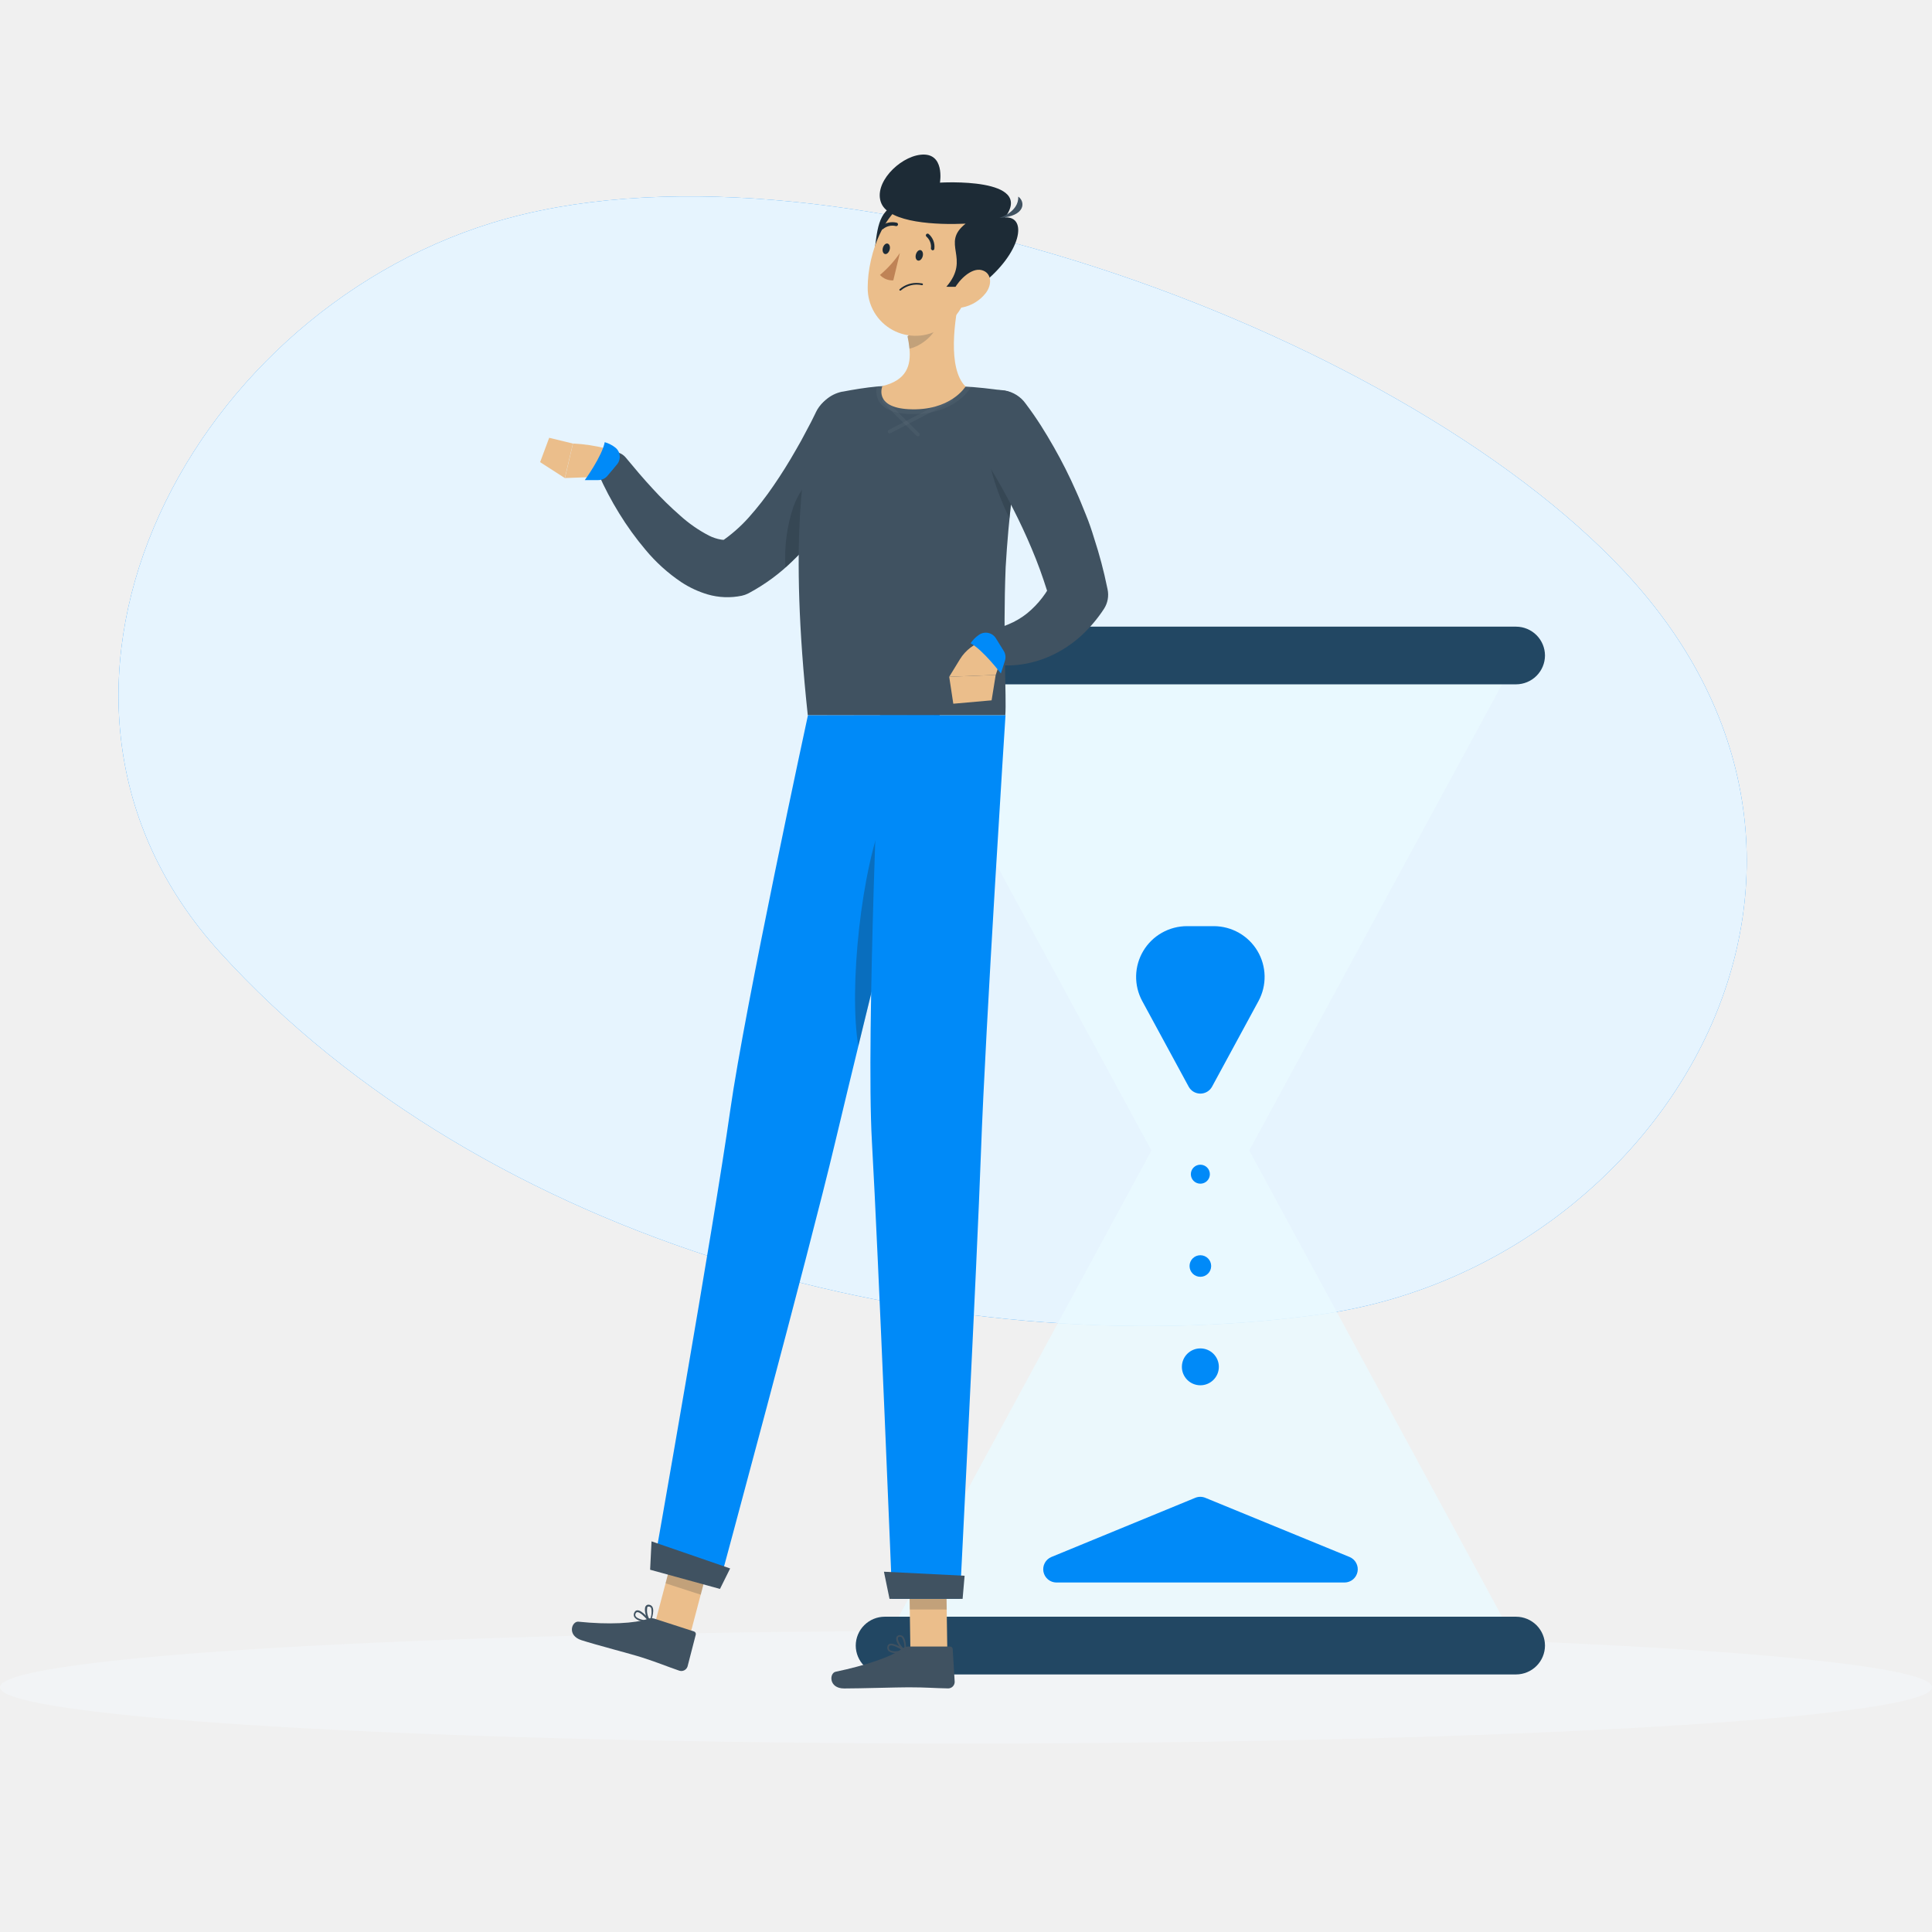
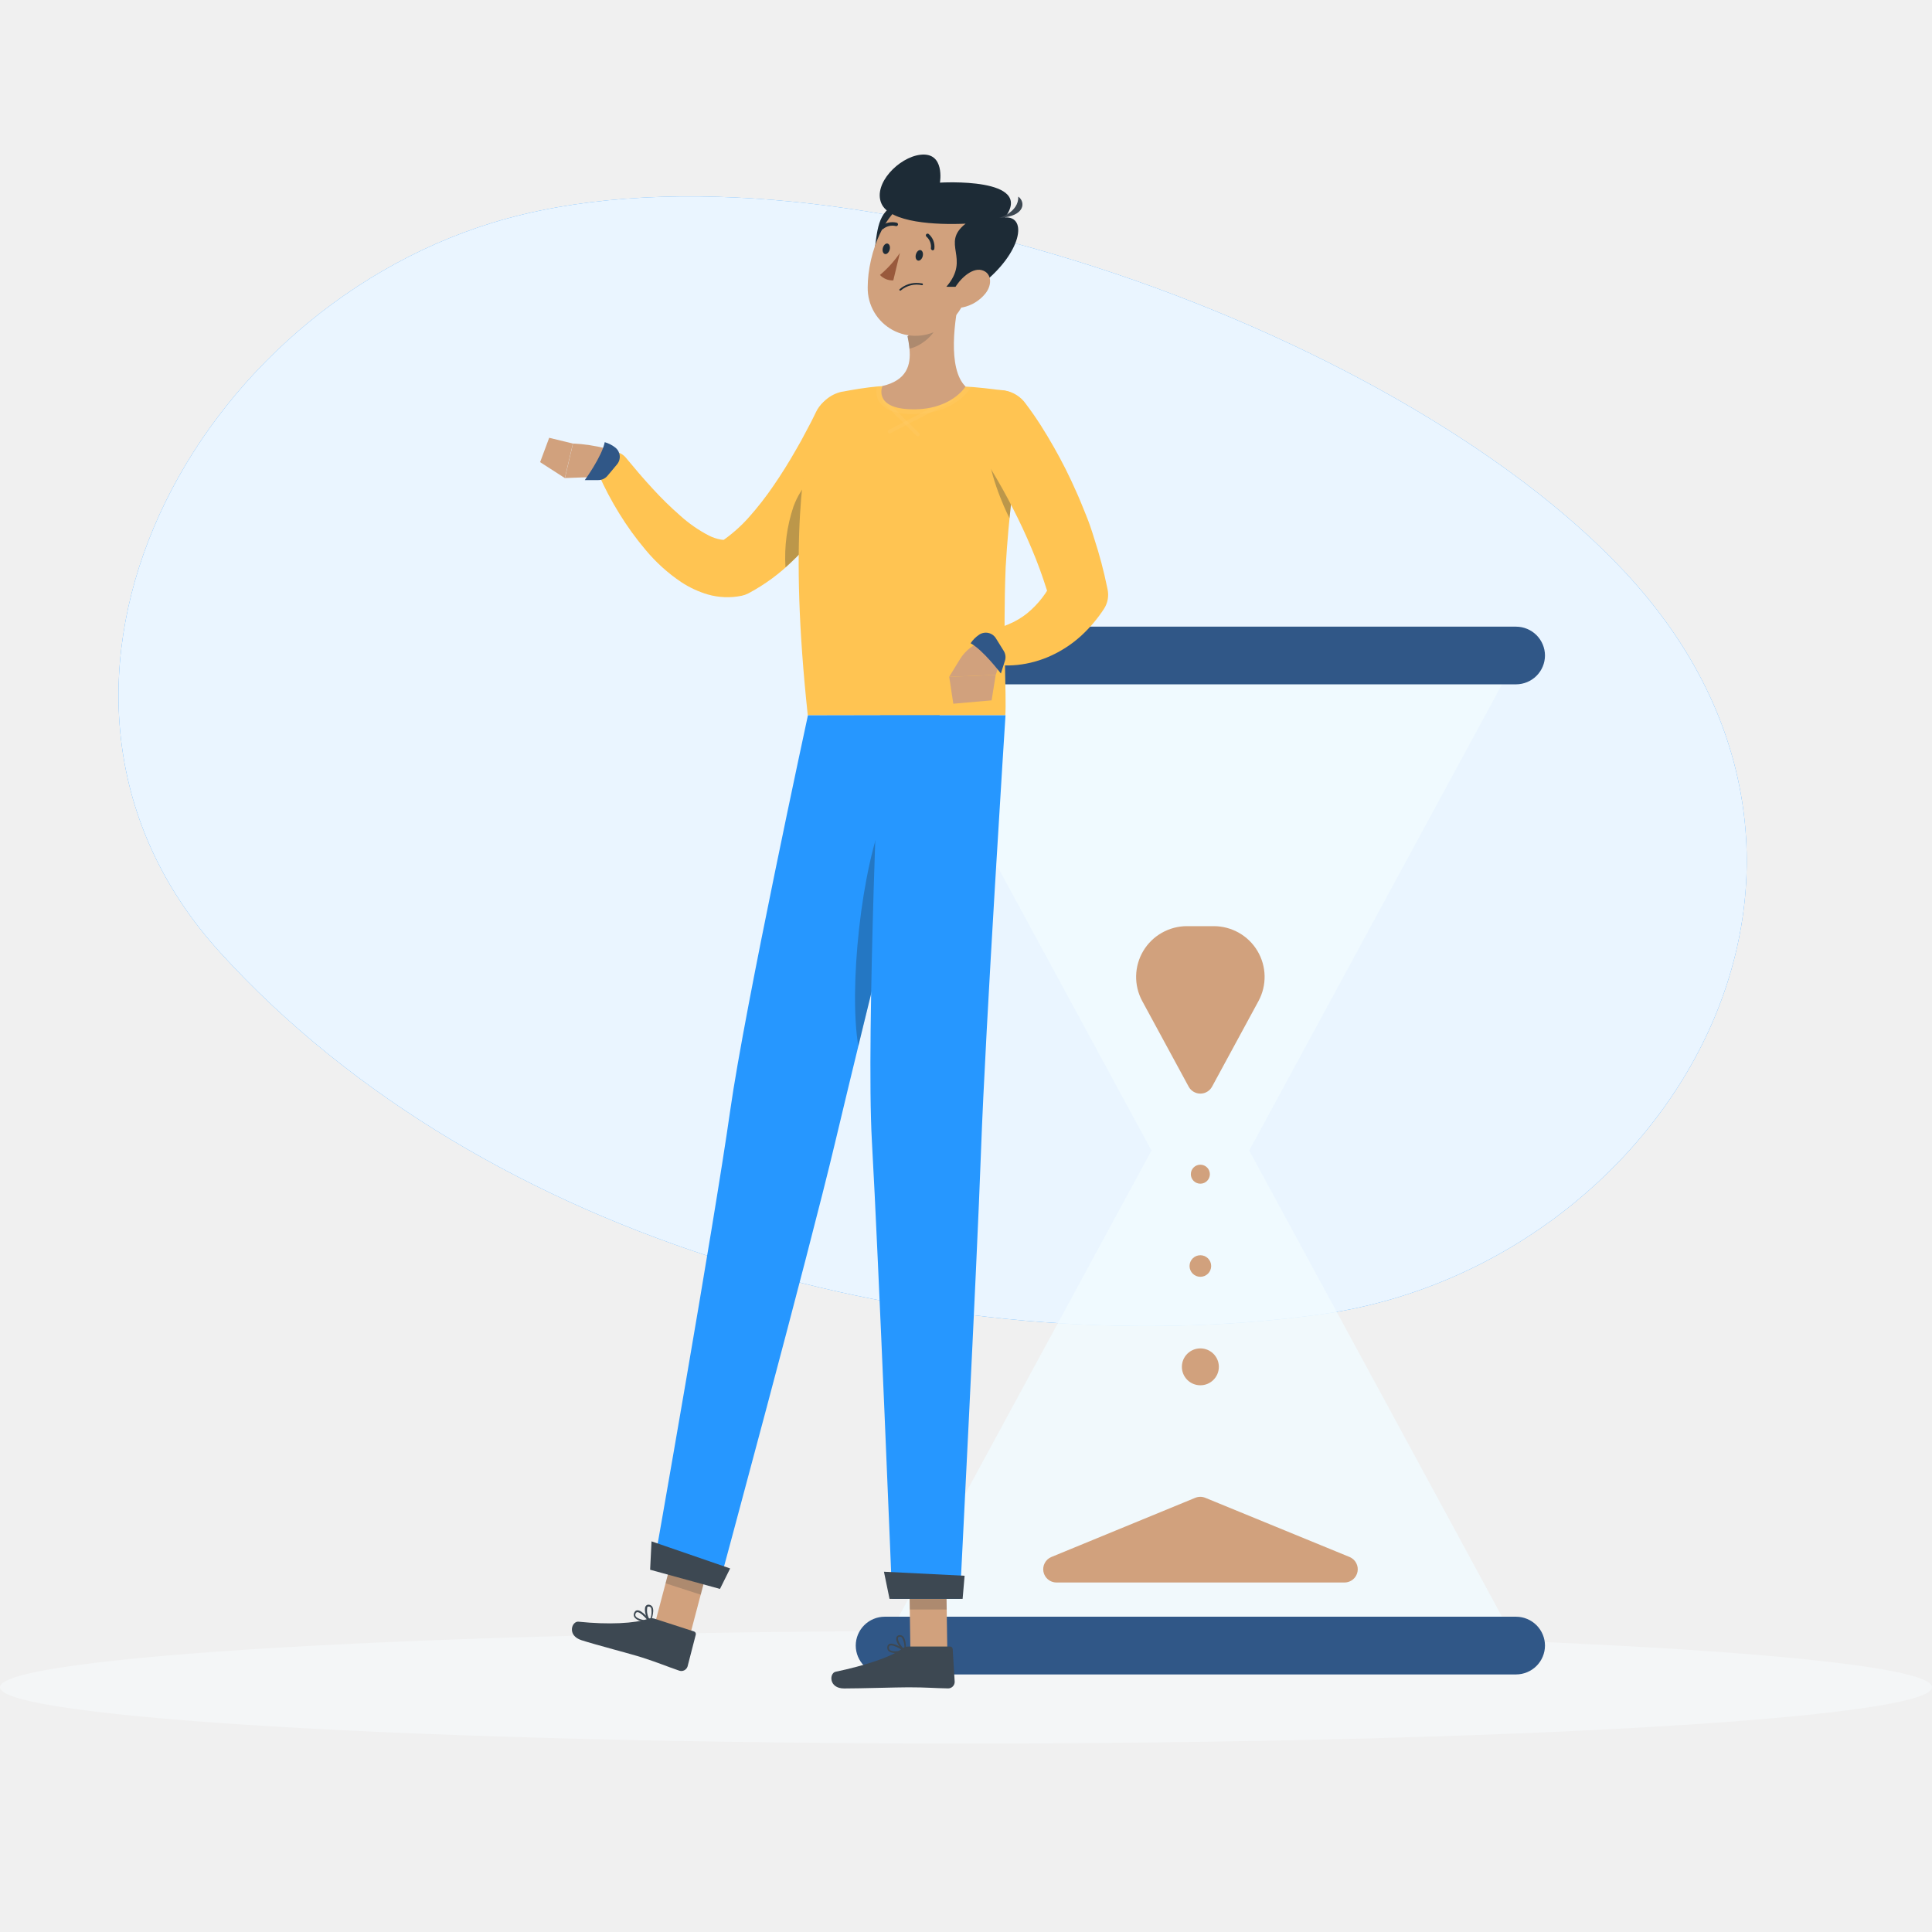
<svg xmlns="http://www.w3.org/2000/svg" width="200" height="200" viewBox="0 0 200 200" fill="none">
-   <path d="M168.193 59.205C144.417 33.709 84.96 12.618 50.962 23.066C18.985 32.906 -1.13 72.242 22.76 98.567C50.271 128.875 97.664 141.402 136.577 136.081C172.087 131.222 197.086 90.188 168.193 59.205Z" fill="#008AF8" />
-   <path opacity="0.9" d="M168.193 59.205C144.417 33.709 84.96 12.618 50.962 23.066C18.985 32.906 -1.13 72.242 22.76 98.567C50.271 128.875 97.664 141.402 136.577 136.081C172.087 131.222 197.086 90.188 168.193 59.205Z" fill="white" />
-   <path d="M100 180.486C155.228 180.486 200 177.878 200 174.66C200 171.442 155.228 168.834 100 168.834C44.772 168.834 0 171.442 0 174.66C0 177.878 44.772 180.486 100 180.486Z" fill="#F2F4F6" />
+   <path d="M168.193 59.205C144.417 33.709 84.96 12.618 50.962 23.066C18.985 32.906 -1.13 72.242 22.76 98.567C50.271 128.875 97.663 141.402 136.577 136.081C172.087 131.222 197.086 90.188 168.193 59.205Z" fill="#2697FF" />
+   <path opacity="0.9" d="M168.193 59.205C144.417 33.709 84.96 12.618 50.962 23.066C18.985 32.906 -1.13 72.242 22.76 98.567C50.271 128.875 97.663 141.402 136.577 136.081C172.087 131.222 197.086 90.188 168.193 59.205Z" fill="white" />
+   <path d="M100 180.486C155.228 180.486 200 177.878 200 174.66C200 171.442 155.228 168.834 100 168.834C44.772 168.834 0 171.442 0 174.66C0 177.878 44.772 180.486 100 180.486Z" fill="#F4F6F7" />
  <g opacity="0.8">
-     <path d="M157.11 170.352L124.261 109.766L91.413 170.352H157.11Z" fill="#EAFAFF" />
-     <path d="M157.11 67.857L124.261 128.438L91.413 67.857H157.11Z" fill="#EAFAFF" />
+     <path d="M157.109 170.352L124.261 109.766L91.412 170.352H157.109Z" fill="#F1FBFF" />
+     <path d="M157.109 67.857L124.261 128.438L91.412 67.857H157.109Z" fill="#F1FBFF" />
  </g>
-   <path d="M130.28 103.626L125.473 112.488C125.355 112.707 125.18 112.889 124.967 113.016C124.754 113.143 124.51 113.21 124.261 113.21C124.013 113.21 123.769 113.143 123.555 113.016C123.342 112.889 123.167 112.707 123.049 112.488L118.242 103.626C117.809 102.825 117.592 101.925 117.611 101.015C117.631 100.105 117.888 99.216 118.356 98.434C118.824 97.653 119.487 97.006 120.281 96.558C121.075 96.109 121.972 95.874 122.884 95.875H125.664C126.574 95.878 127.468 96.117 128.258 96.567C129.048 97.017 129.708 97.665 130.173 98.445C130.638 99.226 130.892 100.114 130.911 101.022C130.93 101.929 130.712 102.827 130.28 103.626Z" fill="#008AF8" />
-   <path d="M124.782 155.056L139.713 161.181C140.005 161.303 140.245 161.522 140.393 161.801C140.542 162.079 140.59 162.4 140.53 162.71C140.469 163.02 140.304 163.299 140.061 163.502C139.819 163.704 139.514 163.817 139.197 163.821H109.351C109.034 163.817 108.729 163.704 108.487 163.502C108.244 163.299 108.079 163.02 108.018 162.71C107.958 162.4 108.006 162.079 108.155 161.801C108.303 161.522 108.544 161.303 108.835 161.181L123.725 155.056C123.892 154.986 124.072 154.95 124.253 154.95C124.435 154.95 124.615 154.986 124.782 155.056Z" fill="#008AF8" />
-   <path d="M124.261 143.404C125.318 143.404 126.175 142.55 126.175 141.495C126.175 140.44 125.318 139.586 124.261 139.586C123.204 139.586 122.348 140.44 122.348 141.495C122.348 142.55 123.204 143.404 124.261 143.404Z" fill="#008AF8" />
-   <path d="M124.261 122.535C124.805 122.535 125.246 122.095 125.246 121.552C125.246 121.009 124.805 120.569 124.261 120.569C123.717 120.569 123.276 121.009 123.276 121.552C123.276 122.095 123.717 122.535 124.261 122.535Z" fill="#008AF8" />
-   <path d="M124.261 132.174C124.879 132.174 125.38 131.674 125.38 131.058C125.38 130.441 124.879 129.941 124.261 129.941C123.643 129.941 123.142 130.441 123.142 131.058C123.142 131.674 123.643 132.174 124.261 132.174Z" fill="#008AF8" />
-   <path d="M156.945 167.362H91.578C90.784 167.365 90.024 167.681 89.464 168.241C88.903 168.801 88.588 169.56 88.586 170.352C88.589 171.143 88.905 171.901 89.466 172.46C90.026 173.019 90.785 173.335 91.578 173.337H156.945C157.737 173.335 158.496 173.019 159.057 172.46C159.617 171.901 159.933 171.143 159.936 170.352C159.935 169.56 159.619 168.801 159.059 168.241C158.498 167.681 157.738 167.365 156.945 167.362Z" fill="#224763" />
-   <path d="M156.945 64.872H91.578C90.785 64.874 90.026 65.19 89.466 65.749C88.905 66.308 88.589 67.066 88.586 67.857C88.589 68.648 88.905 69.405 89.466 69.965C90.026 70.524 90.785 70.839 91.578 70.842H156.945C157.737 70.839 158.496 70.524 159.057 69.965C159.617 69.405 159.933 68.648 159.936 67.857C159.933 67.066 159.617 66.308 159.057 65.749C158.496 65.19 157.737 64.874 156.945 64.872Z" fill="#224763" />
-   <path d="M71.443 169.225L67.806 168.047L70.066 159.488L73.702 160.666L71.443 169.225Z" fill="#EBBE8B" />
-   <path d="M67.75 167.563L71.835 168.885C71.903 168.906 71.962 168.952 71.997 169.014C72.033 169.077 72.043 169.15 72.025 169.22L71.174 172.514C71.12 172.683 71 172.825 70.842 172.907C70.683 172.989 70.499 173.005 70.329 172.951C68.915 172.467 68.266 172.164 66.466 171.582C65.357 171.222 61.715 170.285 60.189 169.791C58.662 169.297 59.193 167.805 59.884 167.877C62.979 168.201 65.764 168.057 67.053 167.583C67.277 167.5 67.522 167.493 67.75 167.563Z" fill="#405261" />
-   <path opacity="0.2" d="M73.702 160.671L70.066 159.488L68.9 163.903L72.541 165.082L73.702 160.671Z" fill="#1D2B36" />
-   <path d="M83.64 74.033C83.64 74.033 77.116 104.166 75.584 115C73.908 126.863 67.611 162.488 67.611 162.488L74.362 164.351C74.362 164.351 83.718 129.802 86.451 118.268C89.417 105.746 97.282 74.007 97.282 74.007L83.64 74.033Z" fill="#008AF8" />
-   <path opacity="0.3" d="M91.707 83.914C89.128 89.751 87.854 102.442 88.855 108.284C90.68 100.795 92.877 91.892 94.574 85.041C94.002 83.055 93.053 80.868 91.707 83.914Z" fill="#1D2B36" />
-   <path d="M74.532 164.485L67.301 162.498L67.445 159.56L75.584 162.365L74.532 164.485Z" fill="#405261" />
-   <path d="M66.254 167.779C66.59 167.877 66.936 167.939 67.286 167.964C67.303 167.965 67.32 167.961 67.335 167.953C67.35 167.945 67.363 167.933 67.372 167.918C67.38 167.903 67.385 167.886 67.384 167.868C67.383 167.851 67.378 167.834 67.368 167.82C67.275 167.702 66.476 166.667 65.976 166.698C65.918 166.701 65.862 166.719 65.813 166.749C65.765 166.78 65.725 166.823 65.697 166.873C65.645 166.948 65.614 167.035 65.607 167.125C65.6 167.215 65.617 167.306 65.656 167.388C65.802 167.585 66.014 167.724 66.254 167.779ZM67.074 167.779C66.383 167.697 65.909 167.522 65.795 167.3C65.771 167.248 65.762 167.19 65.769 167.133C65.775 167.076 65.796 167.022 65.831 166.976C65.844 166.951 65.863 166.93 65.887 166.915C65.91 166.9 65.937 166.891 65.965 166.889C66.234 166.858 66.739 167.362 67.074 167.763V167.779Z" fill="#405261" />
-   <path d="M67.249 167.959H67.291C67.306 167.956 67.32 167.949 67.331 167.939C67.343 167.929 67.352 167.917 67.358 167.902C67.358 167.861 67.796 166.842 67.543 166.358C67.512 166.298 67.467 166.245 67.411 166.205C67.356 166.164 67.291 166.138 67.224 166.127C67.15 166.105 67.072 166.108 67.001 166.136C66.93 166.164 66.87 166.215 66.832 166.281C66.62 166.652 66.914 167.583 67.208 167.918L67.249 167.959ZM67.249 166.328C67.284 166.338 67.316 166.355 67.344 166.378C67.371 166.401 67.394 166.429 67.409 166.461C67.496 166.876 67.447 167.307 67.27 167.691C67.02 167.306 66.926 166.841 67.007 166.389C67.007 166.343 67.079 166.292 67.208 166.317L67.249 166.328Z" fill="#405261" />
-   <path d="M90.582 45.422C90.386 45.886 90.221 46.236 90.041 46.627C89.86 47.018 89.664 47.378 89.473 47.749C89.092 48.495 88.689 49.221 88.272 49.946C87.428 51.404 86.498 52.809 85.487 54.156C84.452 55.549 83.305 56.856 82.057 58.063C80.728 59.368 79.22 60.481 77.58 61.367L77.451 61.434C77.242 61.541 77.02 61.621 76.791 61.67C75.616 61.914 74.4 61.867 73.248 61.532C72.291 61.246 71.38 60.823 70.545 60.276C69.144 59.336 67.886 58.199 66.811 56.9C65.812 55.715 64.903 54.457 64.093 53.137C63.293 51.84 62.581 50.49 61.963 49.097C61.804 48.729 61.783 48.315 61.905 47.933C62.026 47.55 62.282 47.225 62.625 47.015C62.968 46.806 63.375 46.726 63.771 46.792C64.168 46.858 64.528 47.064 64.784 47.373L64.836 47.435C65.687 48.464 66.61 49.56 67.538 50.559C68.443 51.553 69.404 52.495 70.416 53.379C71.311 54.189 72.306 54.88 73.377 55.438C73.777 55.643 74.207 55.786 74.65 55.86C74.899 55.906 75.156 55.885 75.393 55.798L74.604 56.102C75.67 55.385 76.642 54.538 77.498 53.58C78.429 52.536 79.29 51.432 80.076 50.276C80.891 49.092 81.665 47.852 82.392 46.575C82.763 45.942 83.119 45.299 83.454 44.645L83.97 43.673C84.13 43.359 84.305 42.998 84.429 42.746L84.46 42.674C84.836 41.883 85.508 41.27 86.332 40.967C87.156 40.665 88.067 40.697 88.867 41.057C89.668 41.417 90.294 42.076 90.613 42.892C90.932 43.708 90.917 44.617 90.572 45.422H90.582Z" fill="#405261" />
-   <path opacity="0.3" d="M82.15 52.412C83.769 48.119 87.209 48.047 88.7 49.185C88.591 49.385 88.478 49.586 88.365 49.787C87.555 51.192 86.669 52.551 85.708 53.858C84.723 55.202 83.638 56.472 82.464 57.656C82.093 58.022 81.711 58.382 81.314 58.732C81.177 56.591 81.461 54.444 82.15 52.412Z" fill="#1D2B36" />
-   <path d="M61.834 49.365L58.482 49.488L59.317 45.911C60.471 45.969 61.617 46.141 62.737 46.426C62.94 46.488 63.127 46.596 63.281 46.743C63.435 46.89 63.552 47.071 63.623 47.272C63.694 47.472 63.716 47.686 63.688 47.897C63.661 48.108 63.584 48.309 63.464 48.485C63.282 48.751 63.04 48.97 62.756 49.123C62.473 49.276 62.156 49.359 61.834 49.365Z" fill="#EBBE8B" />
-   <path d="M63.711 46.344C63.382 46.083 63.006 45.889 62.602 45.773C62.324 47.234 60.539 49.699 60.539 49.699H61.937C62.117 49.7 62.295 49.661 62.458 49.585C62.621 49.51 62.765 49.399 62.881 49.262L63.861 48.089C63.968 47.965 64.05 47.822 64.1 47.666C64.151 47.511 64.17 47.347 64.156 47.185C64.142 47.022 64.096 46.864 64.019 46.719C63.943 46.575 63.838 46.447 63.711 46.344Z" fill="#008AF8" />
-   <path d="M55.913 47.842L56.852 45.32L59.307 45.917L58.471 49.488L55.913 47.842Z" fill="#EBBE8B" />
-   <path d="M98.066 170.893H94.244L94.11 162.056H97.932L98.066 170.893Z" fill="#EBBE8B" />
-   <path d="M94.043 170.45H98.339C98.375 170.449 98.411 170.454 98.445 170.467C98.478 170.479 98.509 170.498 98.536 170.523C98.562 170.547 98.583 170.576 98.598 170.609C98.613 170.641 98.622 170.677 98.623 170.713L98.829 174.104C98.829 174.283 98.759 174.454 98.634 174.581C98.508 174.708 98.338 174.781 98.159 174.783C96.663 174.758 95.951 174.67 94.033 174.67C92.872 174.67 88.989 174.789 87.385 174.789C85.781 174.789 85.837 173.203 86.503 173.059C89.556 172.421 92.279 171.515 93.357 170.687C93.551 170.53 93.794 170.447 94.043 170.45Z" fill="#405261" />
-   <path opacity="0.2" d="M97.937 162.061H94.11L94.182 166.616H98.004L97.937 162.061Z" fill="#1D2B36" />
-   <path d="M91.098 74.033C91.098 74.033 89.638 107.182 90.257 118.109C90.938 130.069 92.362 165.514 92.362 165.514H99.366C99.366 165.514 101.129 131.032 101.552 119.195C102.011 106.328 104.09 74.033 104.09 74.033H91.098Z" fill="#008AF8" />
-   <path d="M99.649 165.514H92.083L91.505 162.704L99.856 163.121L99.649 165.514Z" fill="#405261" />
-   <path d="M92.687 171.114C93.034 171.105 93.38 171.06 93.718 170.98C93.734 170.975 93.749 170.965 93.761 170.953C93.772 170.94 93.781 170.925 93.785 170.908C93.787 170.892 93.785 170.875 93.778 170.86C93.772 170.844 93.762 170.831 93.749 170.821C93.625 170.733 92.542 169.997 92.073 170.182C92.021 170.203 91.975 170.237 91.939 170.28C91.903 170.323 91.878 170.374 91.867 170.429C91.843 170.513 91.841 170.601 91.861 170.686C91.881 170.77 91.922 170.849 91.98 170.913C92.183 171.064 92.434 171.136 92.687 171.114ZM93.46 170.851C92.774 170.985 92.274 170.965 92.093 170.79C92.056 170.746 92.031 170.694 92.02 170.638C92.01 170.582 92.013 170.525 92.032 170.471C92.035 170.443 92.046 170.417 92.064 170.395C92.081 170.374 92.104 170.357 92.129 170.347C92.382 170.249 93.017 170.568 93.46 170.851Z" fill="#405261" />
-   <path d="M93.687 170.98C93.701 170.984 93.715 170.984 93.728 170.98C93.741 170.973 93.752 170.962 93.76 170.95C93.769 170.937 93.773 170.923 93.775 170.908C93.775 170.862 93.862 169.766 93.476 169.395C93.427 169.347 93.367 169.311 93.302 169.289C93.237 169.268 93.167 169.262 93.099 169.271C93.024 169.274 92.951 169.302 92.893 169.351C92.835 169.399 92.795 169.465 92.779 169.539C92.687 169.956 93.259 170.754 93.641 170.98C93.656 170.985 93.672 170.985 93.687 170.98ZM93.171 169.436C93.207 169.435 93.242 169.442 93.275 169.455C93.308 169.468 93.337 169.488 93.362 169.513C93.575 169.881 93.664 170.307 93.615 170.728C93.285 170.445 92.903 169.838 92.96 169.565C92.96 169.513 93.001 169.452 93.13 169.436H93.171Z" fill="#405261" />
-   <path d="M106.003 43.266C106.061 42.944 106.052 42.614 105.979 42.296C105.905 41.977 105.768 41.677 105.575 41.413C105.383 41.149 105.139 40.926 104.858 40.758C104.577 40.59 104.265 40.48 103.94 40.435H103.899C102.666 40.255 101.119 40.07 99.603 39.998C96.708 39.833 93.807 39.833 90.912 39.998C89.576 40.121 88.272 40.343 87.23 40.544H87.189C86.537 40.675 85.934 40.981 85.444 41.429C84.954 41.877 84.596 42.45 84.409 43.086C83.16 47.281 81.67 55.844 83.62 74.028H104.069C104.214 72.206 103.806 66.277 104.105 58.727C104.404 53.538 105.038 48.373 106.003 43.266Z" fill="#405261" />
+   <path d="M130.28 103.626L125.473 112.488C125.355 112.707 125.18 112.889 124.967 113.016C124.754 113.143 124.51 113.21 124.261 113.21C124.013 113.21 123.769 113.143 123.556 113.016C123.342 112.889 123.167 112.707 123.049 112.488L118.242 103.626C117.809 102.825 117.592 101.925 117.612 101.015C117.632 100.105 117.888 99.216 118.356 98.434C118.824 97.653 119.487 97.006 120.281 96.558C121.075 96.109 121.972 95.874 122.884 95.875H125.664C126.574 95.878 127.468 96.117 128.258 96.567C129.048 97.017 129.708 97.665 130.173 98.445C130.638 99.226 130.892 100.114 130.911 101.022C130.93 101.929 130.712 102.827 130.28 103.626Z" fill="#D1A17D" />
+   <path d="M124.781 155.056L139.713 161.181C140.004 161.303 140.244 161.522 140.393 161.801C140.542 162.079 140.59 162.4 140.529 162.71C140.469 163.02 140.303 163.299 140.061 163.502C139.818 163.704 139.513 163.817 139.197 163.821H109.35C109.034 163.817 108.729 163.704 108.486 163.502C108.244 163.299 108.078 163.02 108.018 162.71C107.957 162.4 108.005 162.079 108.154 161.801C108.303 161.522 108.543 161.303 108.834 161.181L123.724 155.056C123.892 154.986 124.071 154.95 124.253 154.95C124.434 154.95 124.614 154.986 124.781 155.056Z" fill="#D1A17D" />
+   <path d="M124.261 143.404C125.318 143.404 126.175 142.55 126.175 141.495C126.175 140.44 125.318 139.586 124.261 139.586C123.204 139.586 122.348 140.44 122.348 141.495C122.348 142.55 123.204 143.404 124.261 143.404Z" fill="#D1A17D" />
+   <path d="M124.26 122.535C124.805 122.535 125.246 122.095 125.246 121.552C125.246 121.009 124.805 120.569 124.26 120.569C123.716 120.569 123.275 121.009 123.275 121.552C123.275 122.095 123.716 122.535 124.26 122.535Z" fill="#D1A17D" />
+   <path d="M124.261 132.174C124.879 132.174 125.38 131.674 125.38 131.058C125.38 130.441 124.879 129.941 124.261 129.941C123.643 129.941 123.142 130.441 123.142 131.058C123.142 131.674 123.643 132.174 124.261 132.174Z" fill="#D1A17D" />
+   <path d="M156.944 167.362H91.577C90.784 167.365 90.024 167.681 89.463 168.241C88.903 168.801 88.587 169.56 88.586 170.352C88.589 171.143 88.905 171.901 89.465 172.46C90.025 173.019 90.785 173.335 91.577 173.337H156.944C157.737 173.335 158.496 173.019 159.057 172.46C159.617 171.901 159.933 171.143 159.936 170.352C159.934 169.56 159.619 168.801 159.058 168.241C158.498 167.681 157.738 167.365 156.944 167.362Z" fill="#305787" />
+   <path d="M156.944 64.872H91.577C90.785 64.874 90.025 65.19 89.465 65.749C88.905 66.308 88.589 67.066 88.586 67.857C88.589 68.648 88.905 69.405 89.465 69.965C90.025 70.524 90.785 70.839 91.577 70.842H156.944C157.737 70.839 158.496 70.524 159.057 69.965C159.617 69.405 159.933 68.648 159.936 67.857C159.933 67.066 159.617 66.308 159.057 65.749C158.496 65.19 157.737 64.874 156.944 64.872Z" fill="#305787" />
+   <path d="M71.443 169.225L67.807 168.047L70.066 159.488L73.702 160.666L71.443 169.225Z" fill="#D1A17D" />
+   <path d="M67.75 167.563L71.835 168.885C71.904 168.906 71.962 168.952 71.998 169.014C72.033 169.077 72.043 169.15 72.026 169.22L71.175 172.514C71.12 172.683 71.001 172.825 70.842 172.907C70.684 172.989 70.499 173.005 70.329 172.951C68.916 172.467 68.266 172.164 66.466 171.582C65.357 171.222 61.716 170.285 60.189 169.791C58.662 169.297 59.194 167.805 59.885 167.877C62.979 168.201 65.764 168.057 67.054 167.583C67.277 167.5 67.522 167.493 67.75 167.563Z" fill="#3D4852" />
+   <path opacity="0.2" d="M73.701 160.671L70.065 159.488L68.899 163.903L72.541 165.082L73.701 160.671Z" fill="#1D2B36" />
+   <path d="M83.64 74.033C83.64 74.033 77.116 104.166 75.584 115C73.908 126.863 67.61 162.488 67.61 162.488L74.362 164.351C74.362 164.351 83.717 129.802 86.451 118.268C89.416 105.746 97.282 74.007 97.282 74.007L83.64 74.033Z" fill="#2697FF" />
+   <path opacity="0.3" d="M91.706 83.914C89.127 89.751 87.853 102.442 88.854 108.284C90.68 100.795 92.877 91.892 94.574 85.041C94.001 83.055 93.052 80.868 91.706 83.914Z" fill="#1D2B36" />
+   <path d="M74.532 164.485L67.301 162.498L67.445 159.56L75.584 162.365L74.532 164.485Z" fill="#3D4852" />
+   <path d="M66.254 167.779C66.59 167.877 66.936 167.939 67.286 167.964C67.303 167.965 67.32 167.961 67.335 167.953C67.35 167.945 67.363 167.933 67.372 167.918C67.38 167.903 67.385 167.886 67.384 167.868C67.383 167.851 67.378 167.834 67.368 167.82C67.275 167.702 66.476 166.667 65.976 166.698C65.918 166.701 65.862 166.719 65.813 166.749C65.765 166.78 65.725 166.823 65.697 166.873C65.645 166.948 65.614 167.035 65.607 167.125C65.6 167.215 65.617 167.306 65.656 167.388C65.802 167.585 66.014 167.724 66.254 167.779ZM67.074 167.779C66.383 167.697 65.909 167.522 65.795 167.3C65.771 167.248 65.762 167.19 65.769 167.133C65.775 167.076 65.796 167.022 65.831 166.976C65.844 166.951 65.863 166.93 65.887 166.915C65.91 166.9 65.937 166.891 65.965 166.889C66.234 166.858 66.739 167.362 67.074 167.763V167.779Z" fill="#3D4852" />
+   <path d="M67.249 167.959H67.291C67.306 167.956 67.32 167.949 67.331 167.939C67.343 167.929 67.352 167.917 67.358 167.902C67.358 167.861 67.796 166.842 67.543 166.358C67.512 166.298 67.467 166.245 67.411 166.205C67.356 166.164 67.291 166.138 67.224 166.127C67.15 166.105 67.072 166.108 67.001 166.136C66.93 166.164 66.87 166.215 66.832 166.281C66.62 166.652 66.914 167.583 67.208 167.918L67.249 167.959ZM67.249 166.328C67.284 166.338 67.316 166.355 67.344 166.378C67.371 166.401 67.394 166.429 67.409 166.461C67.496 166.876 67.447 167.307 67.27 167.691C67.02 167.306 66.926 166.841 67.007 166.389C67.007 166.343 67.079 166.292 67.208 166.317L67.249 166.328Z" fill="#3D4852" />
+   <path d="M90.582 45.422C90.386 45.886 90.221 46.236 90.04 46.627C89.86 47.018 89.664 47.378 89.473 47.749C89.091 48.495 88.689 49.221 88.271 49.946C87.427 51.404 86.498 52.809 85.486 54.156C84.451 55.549 83.304 56.856 82.056 58.063C80.727 59.368 79.22 60.481 77.58 61.367L77.451 61.434C77.242 61.541 77.02 61.621 76.791 61.67C75.616 61.914 74.399 61.867 73.247 61.532C72.29 61.246 71.38 60.823 70.545 60.276C69.144 59.336 67.886 58.199 66.811 56.9C65.812 55.715 64.903 54.457 64.093 53.137C63.292 51.84 62.581 50.49 61.963 49.097C61.803 48.729 61.783 48.315 61.904 47.933C62.026 47.55 62.282 47.225 62.624 47.015C62.967 46.806 63.374 46.726 63.771 46.792C64.168 46.858 64.527 47.064 64.784 47.373L64.835 47.435C65.686 48.464 66.61 49.56 67.538 50.559C68.443 51.553 69.403 52.495 70.416 53.379C71.311 54.189 72.306 54.88 73.376 55.438C73.777 55.643 74.206 55.786 74.65 55.86C74.899 55.906 75.155 55.885 75.393 55.798L74.604 56.102C75.67 55.385 76.642 54.538 77.497 53.58C78.428 52.536 79.29 51.432 80.076 50.276C80.891 49.092 81.665 47.852 82.392 46.575C82.763 45.942 83.119 45.299 83.454 44.645L83.97 43.673C84.13 43.359 84.305 42.998 84.429 42.746L84.46 42.674C84.836 41.883 85.508 41.27 86.332 40.967C87.156 40.665 88.066 40.697 88.867 41.057C89.667 41.417 90.294 42.076 90.613 42.892C90.932 43.708 90.917 44.617 90.572 45.422H90.582Z" fill="#FFC452" />
+   <path opacity="0.3" d="M82.149 52.412C83.769 48.119 87.209 48.047 88.699 49.185C88.591 49.385 88.478 49.586 88.364 49.787C87.555 51.192 86.668 52.551 85.708 53.858C84.722 55.202 83.638 56.472 82.464 57.656C82.092 58.022 81.711 58.382 81.314 58.732C81.177 56.591 81.461 54.444 82.149 52.412Z" fill="#1D2B36" />
+   <path d="M61.834 49.365L58.481 49.488L59.317 45.911C60.471 45.969 61.617 46.141 62.736 46.426C62.94 46.488 63.127 46.596 63.281 46.743C63.435 46.89 63.552 47.071 63.623 47.272C63.694 47.472 63.716 47.686 63.688 47.897C63.661 48.108 63.584 48.309 63.464 48.485C63.282 48.751 63.04 48.97 62.756 49.123C62.472 49.276 62.156 49.359 61.834 49.365Z" fill="#D1A17D" />
+   <path d="M63.711 46.344C63.382 46.083 63.005 45.889 62.602 45.773C62.324 47.234 60.539 49.699 60.539 49.699H61.937C62.117 49.7 62.294 49.661 62.457 49.585C62.62 49.51 62.765 49.399 62.881 49.262L63.861 48.089C63.968 47.965 64.049 47.822 64.1 47.666C64.151 47.511 64.17 47.347 64.156 47.185C64.142 47.022 64.095 46.864 64.019 46.719C63.942 46.575 63.838 46.447 63.711 46.344Z" fill="#305787" />
+   <path d="M55.913 47.842L56.852 45.32L59.307 45.917L58.471 49.488L55.913 47.842Z" fill="#D1A17D" />
+   <path d="M98.066 170.893H94.244L94.11 162.056H97.932L98.066 170.893Z" fill="#D1A17D" />
+   <path d="M94.043 170.45H98.339C98.375 170.449 98.411 170.454 98.445 170.467C98.478 170.479 98.509 170.498 98.535 170.523C98.562 170.547 98.583 170.576 98.598 170.609C98.613 170.641 98.621 170.677 98.623 170.713L98.829 174.104C98.829 174.283 98.759 174.454 98.633 174.581C98.508 174.708 98.337 174.781 98.159 174.783C96.663 174.758 95.951 174.67 94.032 174.67C92.872 174.67 88.988 174.789 87.384 174.789C85.78 174.789 85.837 173.203 86.502 173.059C89.556 172.421 92.279 171.515 93.357 170.687C93.551 170.53 93.793 170.447 94.043 170.45Z" fill="#3D4852" />
+   <path opacity="0.2" d="M97.937 162.061H94.11L94.183 166.616H98.004L97.937 162.061Z" fill="#1D2B36" />
+   <path d="M91.098 74.033C91.098 74.033 89.638 107.182 90.257 118.109C90.938 130.069 92.362 165.514 92.362 165.514H99.366C99.366 165.514 101.13 131.032 101.552 119.195C102.012 106.328 104.09 74.033 104.09 74.033H91.098Z" fill="#2697FF" />
+   <path d="M99.65 165.514H92.084L91.506 162.704L99.856 163.121L99.65 165.514Z" fill="#3D4852" />
+   <path d="M92.687 171.114C93.034 171.105 93.38 171.06 93.718 170.98C93.735 170.975 93.749 170.965 93.761 170.953C93.773 170.94 93.781 170.925 93.785 170.908C93.787 170.892 93.785 170.875 93.779 170.86C93.772 170.844 93.762 170.831 93.749 170.821C93.626 170.733 92.543 169.997 92.073 170.182C92.021 170.203 91.975 170.237 91.939 170.28C91.903 170.323 91.878 170.374 91.867 170.429C91.843 170.513 91.841 170.601 91.861 170.686C91.881 170.77 91.922 170.849 91.98 170.913C92.183 171.064 92.435 171.136 92.687 171.114ZM93.461 170.851C92.775 170.985 92.274 170.965 92.094 170.79C92.057 170.746 92.031 170.694 92.021 170.638C92.01 170.582 92.014 170.525 92.032 170.471C92.036 170.443 92.047 170.417 92.064 170.395C92.081 170.374 92.104 170.357 92.13 170.347C92.383 170.249 93.017 170.568 93.461 170.851Z" fill="#3D4852" />
+   <path d="M93.687 170.98C93.701 170.984 93.715 170.984 93.728 170.98C93.742 170.973 93.752 170.962 93.761 170.95C93.769 170.937 93.774 170.923 93.775 170.908C93.775 170.862 93.863 169.766 93.476 169.395C93.427 169.347 93.367 169.311 93.302 169.289C93.237 169.268 93.167 169.262 93.099 169.271C93.024 169.274 92.951 169.302 92.894 169.351C92.836 169.399 92.796 169.465 92.78 169.539C92.687 169.956 93.259 170.754 93.641 170.98C93.656 170.985 93.672 170.985 93.687 170.98ZM93.171 169.436C93.207 169.435 93.242 169.442 93.275 169.455C93.308 169.468 93.338 169.488 93.362 169.513C93.575 169.881 93.664 170.307 93.615 170.728C93.285 170.445 92.903 169.838 92.96 169.565C92.96 169.513 93.001 169.452 93.13 169.436H93.171Z" fill="#3D4852" />
+   <path d="M106.003 43.266C106.06 42.944 106.052 42.614 105.978 42.296C105.905 41.977 105.768 41.677 105.575 41.413C105.382 41.149 105.138 40.926 104.857 40.758C104.577 40.59 104.265 40.48 103.94 40.435H103.899C102.666 40.255 101.119 40.07 99.603 39.998C96.708 39.833 93.807 39.833 90.912 39.998C89.576 40.121 88.272 40.343 87.23 40.544H87.189C86.537 40.675 85.934 40.981 85.444 41.429C84.954 41.877 84.596 42.45 84.409 43.086C83.16 47.281 81.67 55.844 83.619 74.028H104.069C104.214 72.206 103.806 66.277 104.105 58.727C104.404 53.538 105.038 48.373 106.003 43.266Z" fill="#FFC452" />
  <path opacity="0.3" d="M105.807 44.388C105.385 46.828 104.864 50.147 104.503 53.652C104.503 53.652 102.636 49.998 102.295 46.874C101.955 43.75 104.642 43.513 105.807 44.388Z" fill="#1D2B36" />
  <g opacity="0.2">
-     <path opacity="0.2" d="M92.094 44.872C92.051 44.87 92.01 44.854 91.978 44.827C91.945 44.8 91.922 44.763 91.912 44.722C91.902 44.681 91.906 44.638 91.923 44.599C91.94 44.56 91.969 44.527 92.006 44.506L98.38 41.207C98.426 41.185 98.478 41.182 98.526 41.197C98.574 41.212 98.614 41.246 98.638 41.29C98.662 41.336 98.667 41.389 98.651 41.438C98.636 41.487 98.602 41.528 98.556 41.552L92.181 44.841C92.154 44.857 92.124 44.867 92.094 44.872Z" fill="white" />
+     <path opacity="0.2" d="M92.093 44.872C92.051 44.87 92.01 44.854 91.977 44.827C91.945 44.8 91.921 44.763 91.912 44.722C91.902 44.681 91.906 44.638 91.922 44.599C91.939 44.56 91.969 44.527 92.005 44.506L98.38 41.207C98.425 41.185 98.478 41.182 98.526 41.197C98.574 41.212 98.614 41.246 98.638 41.29C98.662 41.336 98.666 41.389 98.651 41.438C98.635 41.487 98.601 41.528 98.555 41.552L92.181 44.841C92.154 44.857 92.124 44.867 92.093 44.872Z" fill="white" />
    <path opacity="0.2" d="M95.013 45.17C94.987 45.171 94.962 45.167 94.939 45.157C94.916 45.147 94.895 45.133 94.879 45.114L91.382 41.65C91.347 41.613 91.328 41.564 91.328 41.514C91.328 41.463 91.347 41.414 91.382 41.377C91.418 41.342 91.467 41.322 91.518 41.322C91.569 41.322 91.618 41.342 91.655 41.377L95.147 44.846C95.182 44.883 95.202 44.931 95.202 44.983C95.202 45.033 95.182 45.082 95.147 45.119C95.129 45.136 95.108 45.149 95.085 45.158C95.062 45.167 95.037 45.171 95.013 45.17Z" fill="white" />
-     <path opacity="0.2" d="M99.618 39.993C96.726 39.828 93.826 39.828 90.933 39.993H90.789C90.718 40.258 90.702 40.534 90.74 40.805C90.778 41.076 90.87 41.337 91.01 41.573C91.495 42.345 92.511 42.777 94.038 42.859H94.61C98.737 42.859 100.33 40.358 100.397 40.25L100.542 40.019L99.618 39.993Z" fill="white" />
+     <path opacity="0.2" d="M99.618 39.993C96.725 39.828 93.826 39.828 90.933 39.993H90.788C90.718 40.258 90.702 40.534 90.74 40.805C90.778 41.076 90.87 41.337 91.01 41.573C91.495 42.345 92.511 42.777 94.038 42.859H94.61C98.736 42.859 100.33 40.358 100.397 40.25L100.541 40.019L99.618 39.993Z" fill="white" />
  </g>
-   <path d="M91.346 39.962C93.873 39.365 94.316 37.806 94.146 36.092C94.106 35.662 94.039 35.236 93.945 34.815L97.112 32.191L99.438 30.266C98.793 33.06 98.066 38.15 99.954 40.013C99.954 40.013 98.406 42.587 94.058 42.36C90.412 42.16 91.346 39.962 91.346 39.962Z" fill="#EBBE8B" />
-   <path opacity="0.2" d="M93.945 34.815C94.039 35.236 94.106 35.662 94.146 36.092C95.327 35.855 96.906 34.599 97.071 33.395C97.129 32.996 97.142 32.592 97.112 32.191L93.945 34.815Z" fill="#1D2B36" />
-   <path d="M92.264 21.424C90.546 22.453 90.82 25.026 90.355 26.869C91.449 26.977 93.171 25.037 93.171 25.037L94.203 22.088L92.264 21.424Z" fill="#1D2B36" />
-   <path d="M101.398 26.601C100.299 30.235 99.85 32.412 97.519 33.93C96.769 34.43 95.897 34.717 94.996 34.758C94.095 34.799 93.2 34.593 92.408 34.164C91.615 33.734 90.956 33.096 90.5 32.319C90.045 31.542 89.811 30.656 89.824 29.756C89.824 26.292 91.609 20.93 95.59 20.189C96.448 20.006 97.34 20.051 98.175 20.32C99.01 20.59 99.759 21.074 100.348 21.723C100.936 22.373 101.343 23.166 101.527 24.022C101.711 24.878 101.667 25.768 101.398 26.601Z" fill="#EBBE8B" />
-   <path d="M97.968 29.684C100.547 26.699 97.323 25.227 99.959 23.153C96.993 23.292 92.109 23.081 91.237 21.053C90.366 19.025 93.048 16.277 95.281 16.02C97.86 15.721 97.303 18.907 97.303 18.907C97.303 18.907 107.169 18.295 104.038 22.51C106.411 22.366 105.756 26.195 101.63 29.427C100.593 29.772 97.968 29.684 97.968 29.684Z" fill="#1D2B36" />
-   <path d="M103.445 22.561C103.445 22.561 105.477 21.959 105.41 20.353C106.143 20.858 106.22 22.391 103.445 22.561Z" fill="#405261" />
-   <path d="M102.001 30.394C101.408 31.126 100.578 31.63 99.654 31.82C98.484 32.031 98.21 30.95 98.793 29.895C99.309 28.948 100.562 27.698 101.614 27.96C102.666 28.222 102.749 29.473 102.001 30.394Z" fill="#EBBE8B" />
-   <path d="M95.523 26.509C95.451 26.807 95.234 27.023 95.033 26.977C94.832 26.931 94.734 26.663 94.806 26.364C94.879 26.066 95.095 25.85 95.291 25.891C95.487 25.932 95.596 26.205 95.523 26.509Z" fill="#1D2B36" />
-   <path d="M92.104 25.824C92.031 26.123 91.815 26.339 91.619 26.298C91.423 26.256 91.315 25.984 91.387 25.685C91.459 25.387 91.676 25.171 91.872 25.212C92.068 25.253 92.176 25.526 92.104 25.824Z" fill="#1D2B36" />
-   <path d="M93.156 26.189C92.574 27.037 91.88 27.802 91.093 28.464C91.268 28.653 91.483 28.801 91.722 28.898C91.96 28.995 92.218 29.038 92.475 29.025L93.156 26.189Z" fill="#BF8356" />
-   <path d="M95.116 29.299C94.759 29.266 94.399 29.305 94.058 29.415C93.716 29.524 93.401 29.702 93.13 29.937C93.122 29.945 93.115 29.954 93.11 29.965C93.105 29.976 93.103 29.987 93.103 29.999C93.103 30.011 93.105 30.022 93.11 30.033C93.115 30.044 93.122 30.053 93.13 30.061C93.148 30.078 93.171 30.087 93.195 30.087C93.219 30.087 93.242 30.078 93.26 30.061C93.556 29.809 93.907 29.63 94.284 29.536C94.662 29.442 95.056 29.437 95.436 29.52C95.448 29.523 95.459 29.523 95.471 29.52C95.482 29.518 95.493 29.513 95.503 29.506C95.513 29.5 95.521 29.491 95.527 29.481C95.533 29.471 95.537 29.46 95.539 29.448C95.544 29.424 95.539 29.4 95.525 29.38C95.512 29.359 95.491 29.345 95.467 29.34L95.116 29.299Z" fill="#1D2B36" />
-   <path d="M96.454 25.869C96.474 25.891 96.501 25.907 96.53 25.913C96.553 25.915 96.577 25.913 96.6 25.906C96.622 25.9 96.643 25.888 96.662 25.873C96.68 25.858 96.695 25.84 96.705 25.819C96.716 25.798 96.722 25.775 96.724 25.751C96.76 25.468 96.725 25.18 96.622 24.914C96.519 24.647 96.352 24.41 96.136 24.223C96.097 24.194 96.049 24.181 96.001 24.187C95.954 24.192 95.91 24.216 95.88 24.254C95.865 24.273 95.855 24.294 95.849 24.317C95.843 24.341 95.842 24.365 95.846 24.388C95.849 24.412 95.858 24.435 95.87 24.455C95.882 24.475 95.899 24.493 95.918 24.507C96.084 24.656 96.212 24.843 96.29 25.052C96.369 25.261 96.396 25.485 96.369 25.707C96.368 25.739 96.375 25.77 96.39 25.799C96.405 25.827 96.427 25.851 96.454 25.869Z" fill="#1D2B36" />
-   <path d="M91.258 23.734C91.286 23.744 91.316 23.747 91.345 23.741C91.374 23.736 91.401 23.723 91.423 23.703C91.601 23.555 91.811 23.451 92.037 23.398C92.262 23.345 92.497 23.346 92.723 23.399C92.745 23.407 92.769 23.41 92.793 23.408C92.817 23.406 92.84 23.4 92.861 23.389C92.883 23.378 92.902 23.363 92.917 23.345C92.933 23.327 92.945 23.306 92.952 23.284C92.96 23.261 92.963 23.237 92.961 23.213C92.959 23.19 92.952 23.166 92.942 23.145C92.931 23.124 92.916 23.105 92.898 23.09C92.88 23.074 92.859 23.062 92.836 23.055C92.554 22.985 92.259 22.982 91.975 23.045C91.692 23.109 91.427 23.237 91.201 23.42C91.164 23.45 91.139 23.493 91.133 23.54C91.128 23.587 91.141 23.635 91.17 23.672C91.191 23.703 91.222 23.725 91.258 23.734Z" fill="#1D2B36" />
-   <path d="M106.189 41.799L106.617 42.381L107.004 42.926C107.262 43.292 107.494 43.657 107.736 44.023C108.206 44.759 108.649 45.505 109.077 46.256C109.935 47.758 110.713 49.304 111.409 50.888C111.77 51.671 112.079 52.484 112.409 53.282C112.739 54.079 113.018 54.908 113.27 55.742C113.814 57.401 114.262 59.09 114.611 60.801L114.653 60.996C114.728 61.342 114.735 61.699 114.672 62.047C114.609 62.395 114.478 62.727 114.286 63.024C113.622 64.042 112.834 64.974 111.94 65.798C111.02 66.639 109.977 67.333 108.845 67.857C107.728 68.376 106.533 68.707 105.307 68.835C104.707 68.896 104.103 68.907 103.502 68.865C103.203 68.865 102.904 68.809 102.605 68.763L102.151 68.675L101.635 68.546C101.574 68.532 101.522 68.494 101.489 68.441C101.456 68.388 101.446 68.324 101.46 68.263L102.171 65.278C102.171 65.253 102.305 65.247 102.388 65.227L102.672 65.17C102.868 65.129 103.058 65.083 103.254 65.031C103.636 64.928 104.01 64.797 104.374 64.64C105.077 64.352 105.735 63.966 106.328 63.492C107.49 62.539 108.418 61.333 109.041 59.967L108.716 62.19C108.273 60.734 107.803 59.293 107.236 57.867C106.669 56.441 106.05 55.042 105.374 53.662C104.699 52.283 103.976 50.919 103.198 49.591C102.816 48.927 102.414 48.274 102.011 47.625L101.398 46.668L101.093 46.205L100.81 45.793L100.707 45.639C100.196 44.913 99.996 44.015 100.149 43.142C100.302 42.269 100.797 41.493 101.524 40.983C102.251 40.474 103.151 40.274 104.026 40.427C104.901 40.58 105.679 41.074 106.189 41.799Z" fill="#405261" />
-   <path d="M99.371 68.248L98.262 70.059L103.074 69.869C103.074 69.869 104.338 66.637 102.615 66.127L101.944 66.308C100.872 66.607 99.953 67.3 99.371 68.248Z" fill="#EBBE8B" />
-   <path d="M101.351 65.711C101.005 65.945 100.707 66.243 100.474 66.591C101.785 67.301 103.61 69.72 103.61 69.72L104.033 68.392C104.087 68.221 104.102 68.04 104.078 67.862C104.054 67.684 103.991 67.514 103.894 67.363L103.095 66.076C103.007 65.934 102.892 65.812 102.755 65.716C102.619 65.621 102.465 65.554 102.302 65.519C102.138 65.485 101.97 65.485 101.807 65.517C101.643 65.55 101.488 65.616 101.351 65.711Z" fill="#008AF8" />
-   <path d="M98.685 72.849L102.651 72.499L103.074 69.869L98.262 70.059L98.685 72.849Z" fill="#EBBE8B" />
+   <path d="M91.345 39.962C93.873 39.365 94.316 37.806 94.146 36.092C94.106 35.662 94.039 35.236 93.945 34.815L97.112 32.191L99.438 30.266C98.793 33.06 98.066 38.15 99.953 40.013C99.953 40.013 98.406 42.587 94.058 42.36C90.412 42.16 91.345 39.962 91.345 39.962Z" fill="#D1A17D" />
+   <path opacity="0.2" d="M93.945 34.815C94.039 35.236 94.106 35.662 94.147 36.092C95.328 35.855 96.906 34.599 97.071 33.395C97.129 32.996 97.143 32.592 97.112 32.191L93.945 34.815Z" fill="#1D2B36" />
+   <path d="M92.264 21.424C90.546 22.453 90.82 25.026 90.356 26.869C91.449 26.977 93.171 25.037 93.171 25.037L94.203 22.088L92.264 21.424Z" fill="#1D2B36" />
+   <path d="M101.397 26.601C100.299 30.235 99.85 32.412 97.519 33.93C96.769 34.43 95.897 34.717 94.996 34.758C94.095 34.799 93.2 34.593 92.407 34.164C91.615 33.734 90.955 33.096 90.5 32.319C90.045 31.542 89.811 30.656 89.824 29.756C89.824 26.292 91.608 20.93 95.59 20.189C96.448 20.006 97.34 20.051 98.174 20.32C99.01 20.59 99.759 21.074 100.347 21.723C100.936 22.373 101.342 23.166 101.527 24.022C101.711 24.878 101.666 25.768 101.397 26.601Z" fill="#D1A17D" />
+   <path d="M97.968 29.684C100.546 26.699 97.323 25.227 99.958 23.153C96.993 23.292 92.109 23.081 91.237 21.053C90.365 19.025 93.047 16.277 95.281 16.02C97.859 15.721 97.302 18.907 97.302 18.907C97.302 18.907 107.169 18.295 104.038 22.51C106.411 22.366 105.756 26.195 101.629 29.427C100.593 29.772 97.968 29.684 97.968 29.684Z" fill="#1D2B36" />
+   <path d="M103.445 22.561C103.445 22.561 105.477 21.959 105.41 20.353C106.143 20.858 106.22 22.391 103.445 22.561Z" fill="#3D4852" />
+   <path d="M102.001 30.394C101.407 31.126 100.578 31.63 99.654 31.82C98.484 32.031 98.21 30.95 98.793 29.895C99.309 28.948 100.562 27.698 101.614 27.96C102.666 28.222 102.749 29.473 102.001 30.394Z" fill="#D1A17D" />
+   <path d="M95.523 26.509C95.451 26.807 95.234 27.023 95.033 26.977C94.832 26.931 94.734 26.663 94.806 26.364C94.878 26.066 95.095 25.85 95.291 25.891C95.487 25.932 95.595 26.205 95.523 26.509Z" fill="#1D2B36" />
+   <path d="M92.104 25.824C92.031 26.123 91.815 26.339 91.619 26.298C91.423 26.256 91.314 25.984 91.387 25.685C91.459 25.387 91.676 25.171 91.871 25.212C92.067 25.253 92.176 25.526 92.104 25.824Z" fill="#1D2B36" />
+   <path d="M93.156 26.189C92.574 27.037 91.88 27.802 91.093 28.464C91.268 28.653 91.483 28.801 91.722 28.898C91.96 28.995 92.218 29.038 92.475 29.025L93.156 26.189Z" fill="#99593C" />
+   <path d="M95.116 29.299C94.759 29.266 94.399 29.305 94.058 29.415C93.717 29.524 93.401 29.702 93.131 29.937C93.122 29.945 93.115 29.954 93.11 29.965C93.105 29.976 93.103 29.987 93.103 29.999C93.103 30.011 93.105 30.022 93.11 30.033C93.115 30.044 93.122 30.053 93.131 30.061C93.148 30.078 93.171 30.087 93.195 30.087C93.219 30.087 93.242 30.078 93.26 30.061C93.556 29.809 93.907 29.63 94.284 29.536C94.662 29.442 95.056 29.437 95.436 29.52C95.448 29.523 95.46 29.523 95.471 29.52C95.483 29.518 95.493 29.513 95.503 29.506C95.513 29.5 95.521 29.491 95.527 29.481C95.533 29.471 95.537 29.46 95.539 29.448C95.544 29.424 95.539 29.4 95.525 29.38C95.512 29.359 95.491 29.345 95.467 29.34L95.116 29.299Z" fill="#1D2B36" />
+   <path d="M96.454 25.869C96.473 25.891 96.5 25.907 96.529 25.913C96.553 25.915 96.577 25.913 96.599 25.906C96.622 25.9 96.643 25.888 96.661 25.873C96.679 25.858 96.694 25.84 96.705 25.819C96.716 25.798 96.722 25.775 96.724 25.751C96.759 25.468 96.724 25.18 96.622 24.914C96.519 24.647 96.352 24.41 96.135 24.223C96.097 24.194 96.049 24.181 96.001 24.187C95.953 24.192 95.91 24.216 95.879 24.254C95.865 24.273 95.855 24.294 95.849 24.317C95.843 24.341 95.842 24.365 95.845 24.388C95.849 24.412 95.857 24.435 95.869 24.455C95.882 24.475 95.898 24.493 95.917 24.507C96.084 24.656 96.211 24.843 96.29 25.052C96.368 25.261 96.395 25.485 96.368 25.707C96.367 25.739 96.375 25.77 96.39 25.799C96.404 25.827 96.427 25.851 96.454 25.869Z" fill="#1D2B36" />
+   <path d="M91.257 23.734C91.285 23.744 91.315 23.747 91.344 23.741C91.373 23.736 91.4 23.723 91.423 23.703C91.601 23.555 91.811 23.451 92.037 23.398C92.262 23.345 92.497 23.346 92.722 23.399C92.745 23.407 92.769 23.41 92.793 23.408C92.817 23.406 92.84 23.4 92.861 23.389C92.882 23.378 92.901 23.363 92.917 23.345C92.933 23.327 92.944 23.306 92.952 23.284C92.959 23.261 92.962 23.237 92.96 23.213C92.959 23.19 92.952 23.166 92.941 23.145C92.93 23.124 92.916 23.105 92.897 23.09C92.879 23.074 92.858 23.062 92.836 23.055C92.553 22.985 92.259 22.982 91.975 23.045C91.691 23.109 91.426 23.237 91.201 23.42C91.163 23.45 91.139 23.493 91.133 23.54C91.127 23.587 91.141 23.635 91.17 23.672C91.191 23.703 91.222 23.725 91.257 23.734Z" fill="#1D2B36" />
+   <path d="M106.189 41.799L106.617 42.381L107.004 42.926C107.262 43.292 107.494 43.657 107.736 44.023C108.205 44.759 108.649 45.505 109.077 46.256C109.935 47.758 110.713 49.304 111.408 50.888C111.769 51.671 112.079 52.484 112.409 53.282C112.739 54.079 113.017 54.908 113.27 55.742C113.814 57.401 114.261 59.09 114.611 60.801L114.652 60.996C114.728 61.342 114.735 61.699 114.672 62.047C114.609 62.395 114.478 62.727 114.286 63.024C113.622 64.042 112.833 64.974 111.94 65.798C111.02 66.639 109.976 67.333 108.845 67.857C107.728 68.376 106.532 68.707 105.307 68.835C104.707 68.896 104.103 68.907 103.502 68.865C103.203 68.865 102.903 68.809 102.604 68.763L102.15 68.675L101.635 68.546C101.574 68.532 101.522 68.494 101.489 68.441C101.456 68.388 101.445 68.324 101.459 68.263L102.171 65.278C102.171 65.253 102.305 65.247 102.388 65.227L102.671 65.17C102.867 65.129 103.058 65.083 103.254 65.031C103.636 64.928 104.01 64.797 104.373 64.64C105.076 64.352 105.734 63.966 106.328 63.492C107.489 62.539 108.417 61.333 109.041 59.967L108.716 62.19C108.272 60.734 107.803 59.293 107.236 57.867C106.668 56.441 106.05 55.042 105.374 53.662C104.698 52.283 103.976 50.919 103.197 49.591C102.816 48.927 102.413 48.274 102.011 47.625L101.397 46.668L101.093 46.205L100.809 45.793L100.706 45.639C100.196 44.913 99.996 44.015 100.149 43.142C100.302 42.269 100.797 41.493 101.524 40.983C102.251 40.474 103.151 40.274 104.026 40.427C104.9 40.58 105.679 41.074 106.189 41.799Z" fill="#FFC452" />
+   <path d="M99.371 68.248L98.262 70.059L103.074 69.869C103.074 69.869 104.337 66.637 102.615 66.127L101.944 66.308C100.872 66.607 99.953 67.3 99.371 68.248Z" fill="#D1A17D" />
+   <path d="M101.351 65.711C101.005 65.945 100.707 66.243 100.475 66.591C101.785 67.301 103.61 69.72 103.61 69.72L104.033 68.392C104.087 68.221 104.103 68.04 104.078 67.862C104.054 67.684 103.991 67.514 103.894 67.363L103.095 66.076C103.007 65.934 102.892 65.812 102.756 65.716C102.619 65.621 102.465 65.554 102.302 65.519C102.139 65.485 101.97 65.485 101.807 65.517C101.643 65.55 101.488 65.616 101.351 65.711Z" fill="#305787" />
+   <path d="M98.685 72.849L102.651 72.499L103.074 69.869L98.262 70.059L98.685 72.849Z" fill="#D1A17D" />
</svg>
